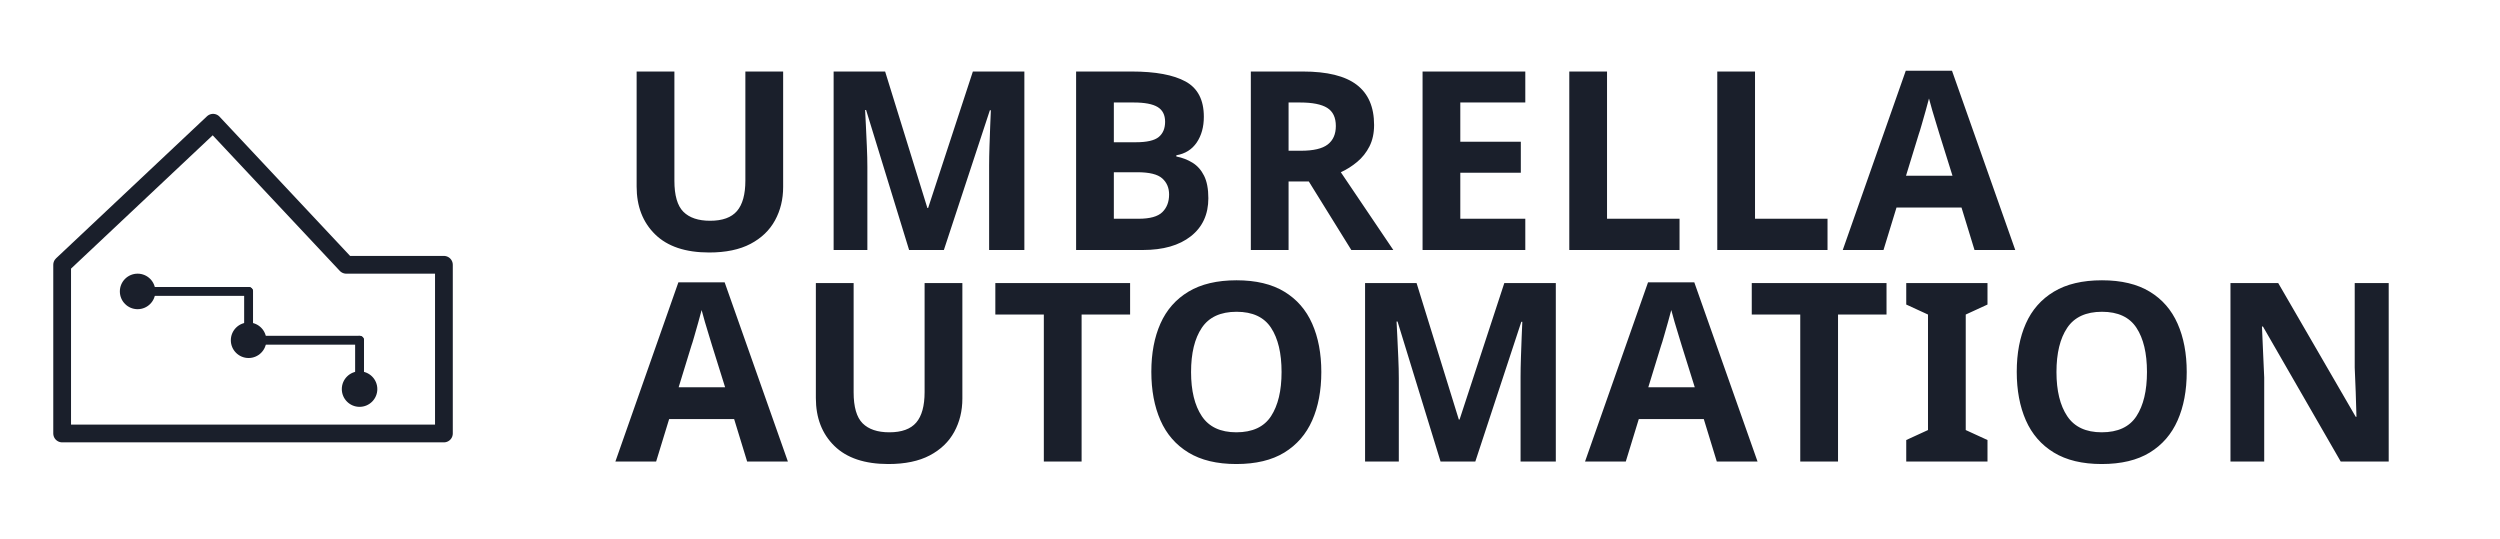
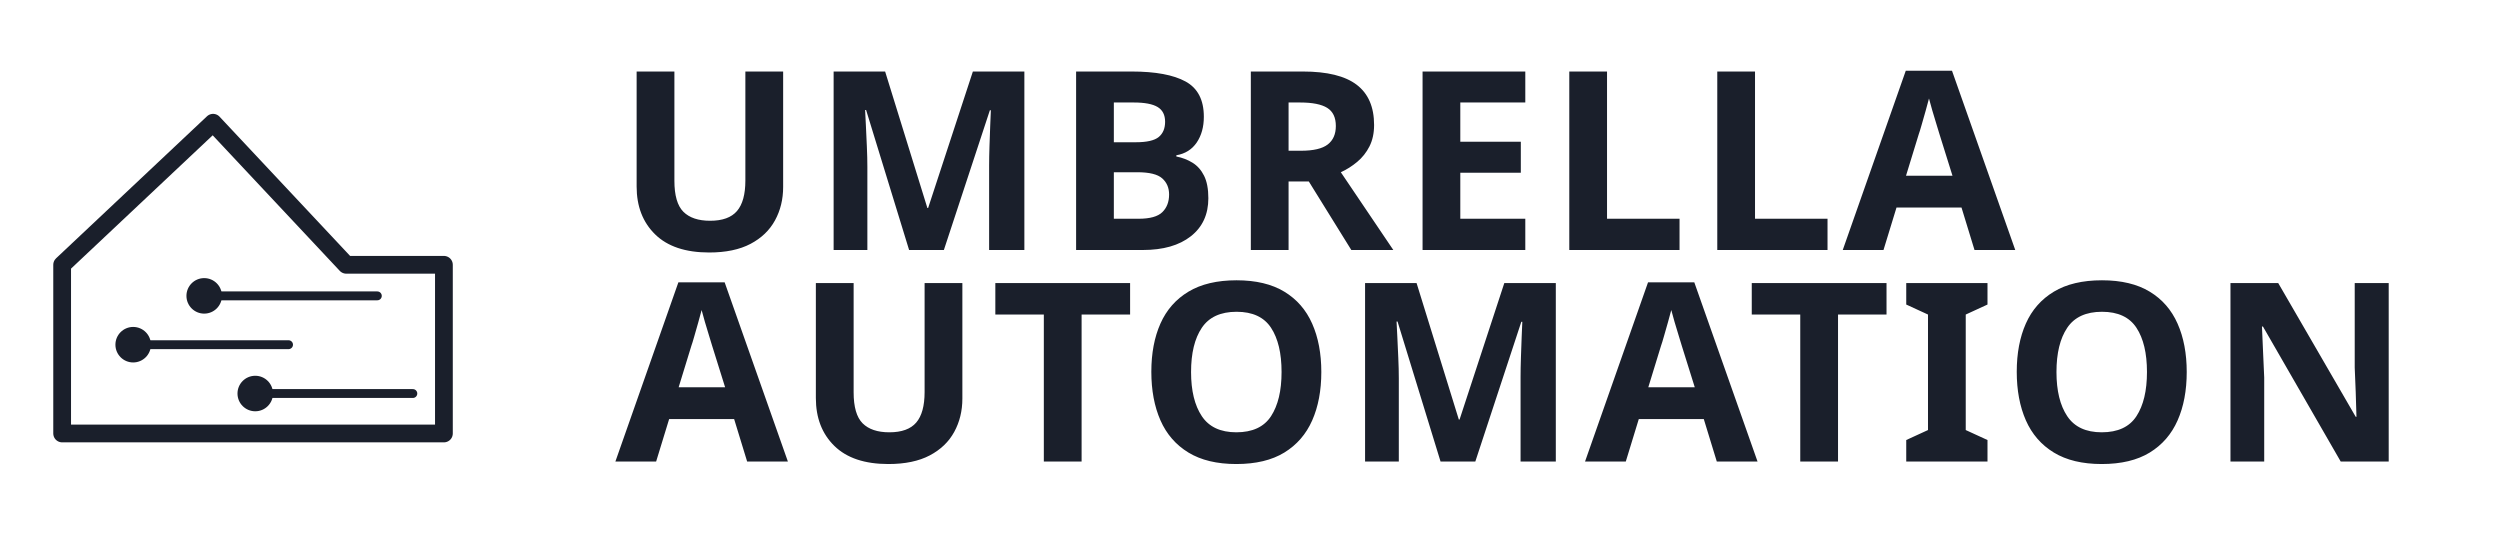
<svg xmlns="http://www.w3.org/2000/svg" viewBox="0 0 1300 280" role="img" aria-label="Umbrella Automation single-color dark logo">
  <svg x="0" y="36" width="277" height="208" viewBox="0 0 240 180">
    <path d="M 28 164 L 28 88 L 96 24 L 156 88 L 200 88 L 200 164 Z" fill="none" stroke="#1A1F2B" stroke-width="8" stroke-linejoin="round" stroke-linecap="round" />
    <g stroke="#1A1F2B" stroke-width="4" stroke-linecap="round">
-       <line x1="62" y1="100" x2="112" y2="100" />
-       <line x1="112" y1="100" x2="112" y2="122" />
-       <line x1="112" y1="122" x2="162" y2="122" />
-       <line x1="162" y1="122" x2="162" y2="144" />
+       <line x1="92" y1="102" x2="170" y2="102" />
+       <line x1="60" y1="124" x2="130" y2="124" />
+       <line x1="115" y1="146" x2="186" y2="146" />
    </g>
-     <circle cx="62" cy="100" r="8" fill="#1A1F2B" />
-     <circle cx="112" cy="122" r="8" fill="#1A1F2B" />
-     <circle cx="162" cy="144" r="8" fill="#1A1F2B" />
+     <circle cx="92" cy="102" r="8" fill="#1A1F2B" />
+     <circle cx="60" cy="124" r="8" fill="#1A1F2B" />
+     <circle cx="115" cy="146" r="8" fill="#1A1F2B" />
  </svg>
  <text x="320" y="130" font-family="&quot;Eurostile&quot;,&quot;Eurostile LT W01&quot;,&quot;Microgramma D&quot;,&quot;Saira&quot;,&quot;Aldrich&quot;,&quot;Antonio&quot;,system-ui,sans-serif" font-weight="900" font-size="130" letter-spacing="3.5" fill="#1A1F2B">UMBRELLA</text>
  <text x="320" y="240" font-family="&quot;Eurostile&quot;,&quot;Eurostile LT W01&quot;,&quot;Microgramma D&quot;,&quot;Saira&quot;,&quot;Aldrich&quot;,&quot;Antonio&quot;,system-ui,sans-serif" font-weight="900" font-size="130" letter-spacing="3.5" fill="#1A1F2B">AUTOMATION</text>
</svg>
